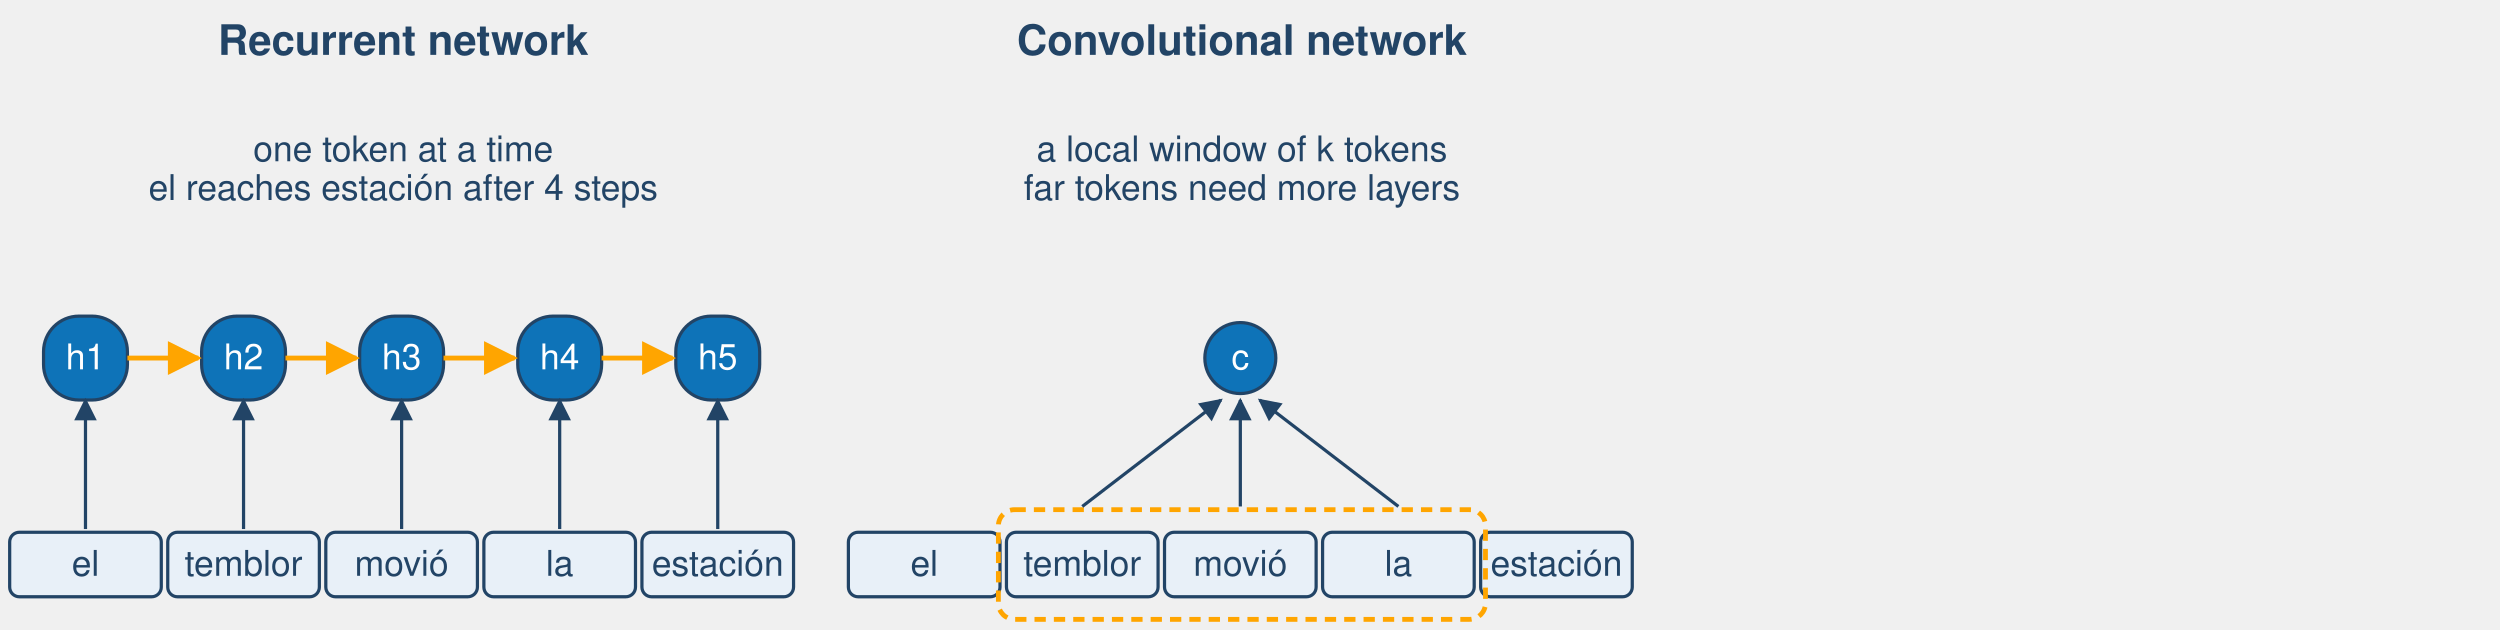
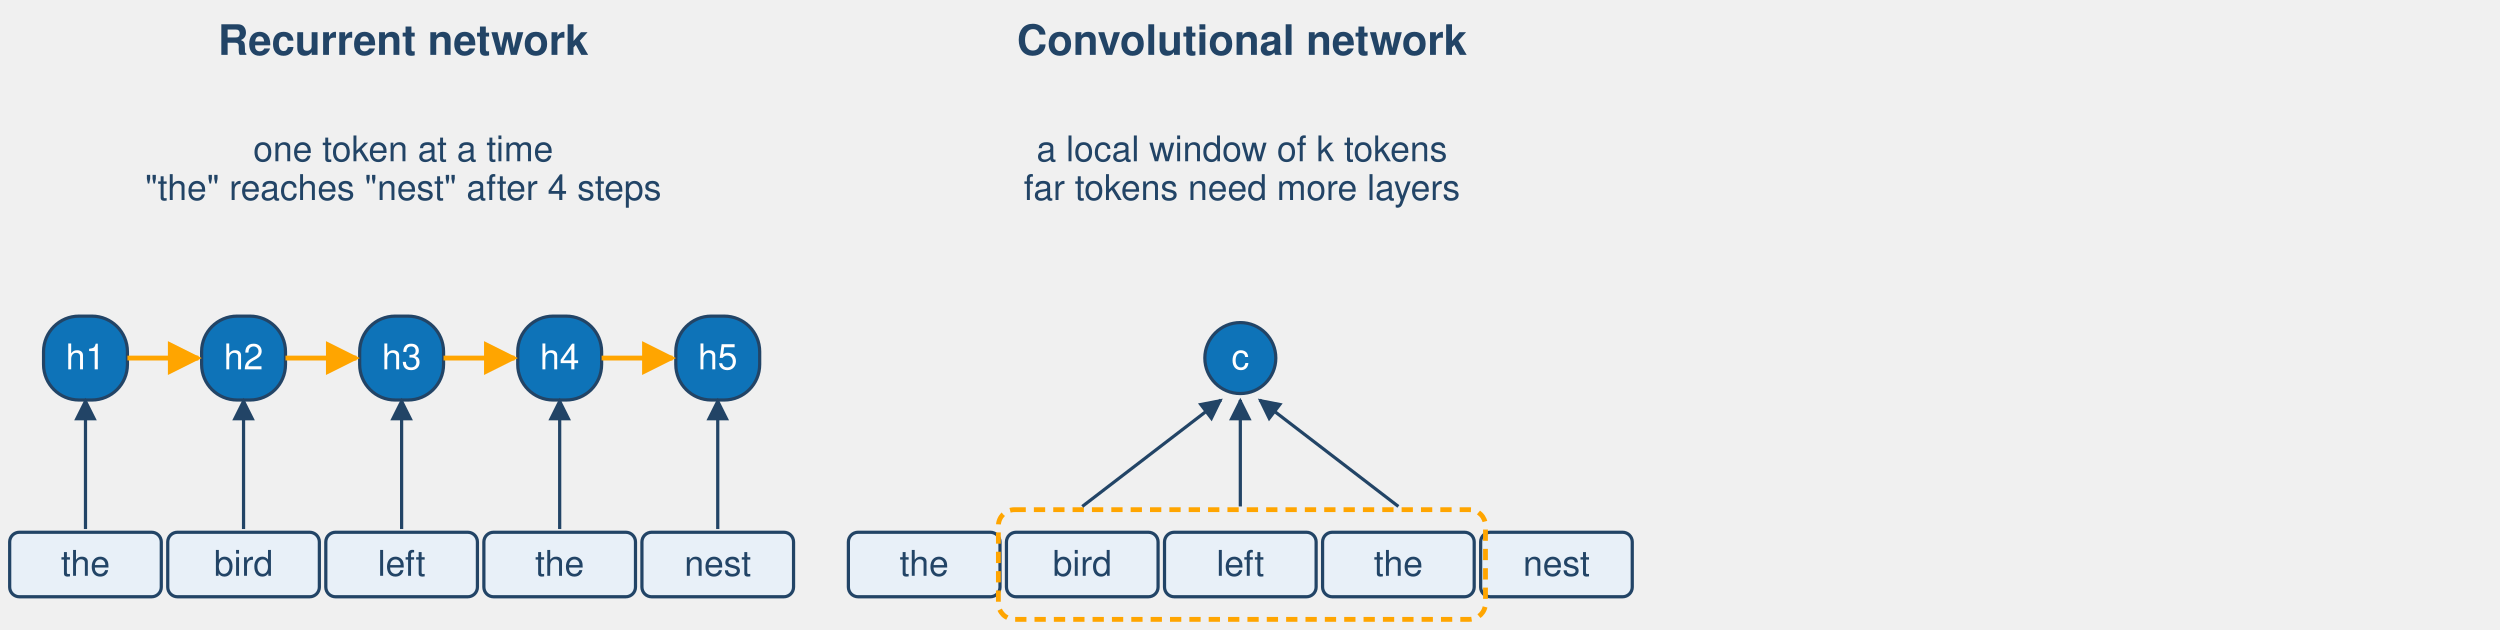
<svg xmlns="http://www.w3.org/2000/svg" viewBox="0 0 1550 390" width="1550" height="390">
  <defs>
    <style type="text/css">
 text { font-family:Segoe UI, Helvetica, Arial, sans-serif; fill:#224466; }
 .t { font-size:26px; font-weight:600; text-anchor:middle; }
 .s { font-size:22px; text-anchor:middle; }
 .b { font-size:30px; font-weight:700; text-anchor:middle; }
 .w { fill:#ffffff; }
 .l { text-anchor:start; }
 .m { font-family:Consolas, Menlo, monospace; }
</style>
    <marker id="ar" viewBox="0 0 10 10" refX="9" refY="5" markerWidth="7" markerHeight="7" orient="auto-start-reverse">
      <path d="M0,0 L10,5 L0,10 z" fill="#224466" />
    </marker>
    <marker id="ao" viewBox="0 0 10 10" refX="9" refY="5" markerWidth="7" markerHeight="7" orient="auto-start-reverse">
      <path d="M0,0 L10,5 L0,10 z" fill="#ffa500" />
    </marker>
  </defs>
  <rect x="6" y="330" width="94" height="40" rx="6" fill="#e8f0f8" stroke="#224466" stroke-width="2" />
-   <text x="53.0" y="357.0" class="s">el</text>
+   <text x="53.0" y="357.0" class="s">the</text>
  <rect x="104" y="330" width="94" height="40" rx="6" fill="#e8f0f8" stroke="#224466" stroke-width="2" />
-   <text x="151.0" y="357.0" class="s">temblor</text>
+   <text x="151.0" y="357.0" class="s">bird</text>
  <rect x="202" y="330" width="94" height="40" rx="6" fill="#e8f0f8" stroke="#224466" stroke-width="2" />
-   <text x="249.0" y="357.0" class="s">movió</text>
+   <text x="249.0" y="357.0" class="s">left</text>
  <rect x="300" y="330" width="94" height="40" rx="6" fill="#e8f0f8" stroke="#224466" stroke-width="2" />
-   <text x="347.0" y="357.0" class="s">la</text>
+   <text x="347.0" y="357.0" class="s">the</text>
  <rect x="398" y="330" width="94" height="40" rx="6" fill="#e8f0f8" stroke="#224466" stroke-width="2" />
-   <text x="445.0" y="357.0" class="s">estación</text>
+   <text x="445.0" y="357.0" class="s">nest</text>
  <text x="250.0" y="34" class="t">Recurrent network</text>
  <rect x="27" y="196" width="52" height="52" rx="22" fill="#0e73b8" stroke="#224466" stroke-width="2" />
  <text x="53.0" y="229.0" class="s" style="fill:#fff">h1</text>
  <line x1="53" y1="328" x2="53" y2="248" stroke="#224466" stroke-width="2" marker-end="url(#ar)" />
  <rect x="125" y="196" width="52" height="52" rx="22" fill="#0e73b8" stroke="#224466" stroke-width="2" />
  <text x="151.0" y="229.0" class="s" style="fill:#fff">h2</text>
  <line x1="151" y1="328" x2="151" y2="248" stroke="#224466" stroke-width="2" marker-end="url(#ar)" />
  <line x1="79" y1="222" x2="123" y2="222" stroke="#ffa500" stroke-width="3" marker-end="url(#ao)" />
  <rect x="223" y="196" width="52" height="52" rx="22" fill="#0e73b8" stroke="#224466" stroke-width="2" />
  <text x="249.0" y="229.0" class="s" style="fill:#fff">h3</text>
  <line x1="249" y1="328" x2="249" y2="248" stroke="#224466" stroke-width="2" marker-end="url(#ar)" />
  <line x1="177" y1="222" x2="221" y2="222" stroke="#ffa500" stroke-width="3" marker-end="url(#ao)" />
  <rect x="321" y="196" width="52" height="52" rx="22" fill="#0e73b8" stroke="#224466" stroke-width="2" />
  <text x="347.0" y="229.0" class="s" style="fill:#fff">h4</text>
  <line x1="347" y1="328" x2="347" y2="248" stroke="#224466" stroke-width="2" marker-end="url(#ar)" />
  <line x1="275" y1="222" x2="319" y2="222" stroke="#ffa500" stroke-width="3" marker-end="url(#ao)" />
  <rect x="419" y="196" width="52" height="52" rx="22" fill="#0e73b8" stroke="#224466" stroke-width="2" />
  <text x="445.0" y="229.0" class="s" style="fill:#fff">h5</text>
  <line x1="445" y1="328" x2="445" y2="248" stroke="#224466" stroke-width="2" marker-end="url(#ar)" />
  <line x1="373" y1="222" x2="417" y2="222" stroke="#ffa500" stroke-width="3" marker-end="url(#ao)" />
  <text x="250.0" y="100" class="s">one token at a time</text>
-   <text x="250.0" y="124" class="s">el reaches estación after 4 steps</text>
+   <text x="250.0" y="124" class="s">"the" reaches "nest" after 4 steps</text>
  <rect x="526" y="330" width="94" height="40" rx="6" fill="#e8f0f8" stroke="#224466" stroke-width="2" />
-   <text x="573.0" y="357.0" class="s">el</text>
+   <text x="573.0" y="357.0" class="s">the</text>
  <rect x="624" y="330" width="94" height="40" rx="6" fill="#e8f0f8" stroke="#224466" stroke-width="2" />
-   <text x="671.0" y="357.0" class="s">temblor</text>
+   <text x="671.0" y="357.0" class="s">bird</text>
  <rect x="722" y="330" width="94" height="40" rx="6" fill="#e8f0f8" stroke="#224466" stroke-width="2" />
-   <text x="769.0" y="357.0" class="s">movió</text>
+   <text x="769.0" y="357.0" class="s">left</text>
  <rect x="820" y="330" width="94" height="40" rx="6" fill="#e8f0f8" stroke="#224466" stroke-width="2" />
-   <text x="867.0" y="357.0" class="s">la</text>
+   <text x="867.0" y="357.0" class="s">the</text>
  <rect x="918" y="330" width="94" height="40" rx="6" fill="#e8f0f8" stroke="#224466" stroke-width="2" />
-   <text x="965.0" y="357.0" class="s">estación</text>
+   <text x="965.0" y="357.0" class="s">nest</text>
  <text x="770.0" y="34" class="t">Convolutional network</text>
  <rect x="619" y="316" width="302" height="68" rx="10" fill="none" stroke="#ffa500" stroke-width="3" stroke-dasharray="7 5" />
  <rect x="747" y="200" width="44" height="44" rx="22" fill="#0e73b8" stroke="#224466" stroke-width="2" />
  <text x="769.0" y="229.0" class="s" style="fill:#fff">c</text>
  <line x1="671" y1="314" x2="757" y2="248" stroke="#224466" stroke-width="2" marker-end="url(#ar)" />
  <line x1="769" y1="314" x2="769" y2="248" stroke="#224466" stroke-width="2" marker-end="url(#ar)" />
  <line x1="867" y1="314" x2="781" y2="248" stroke="#224466" stroke-width="2" marker-end="url(#ar)" />
  <text x="770.0" y="100" class="s">a local window of k tokens</text>
  <text x="770.0" y="124" class="s">far tokens need more layers</text>
</svg>
